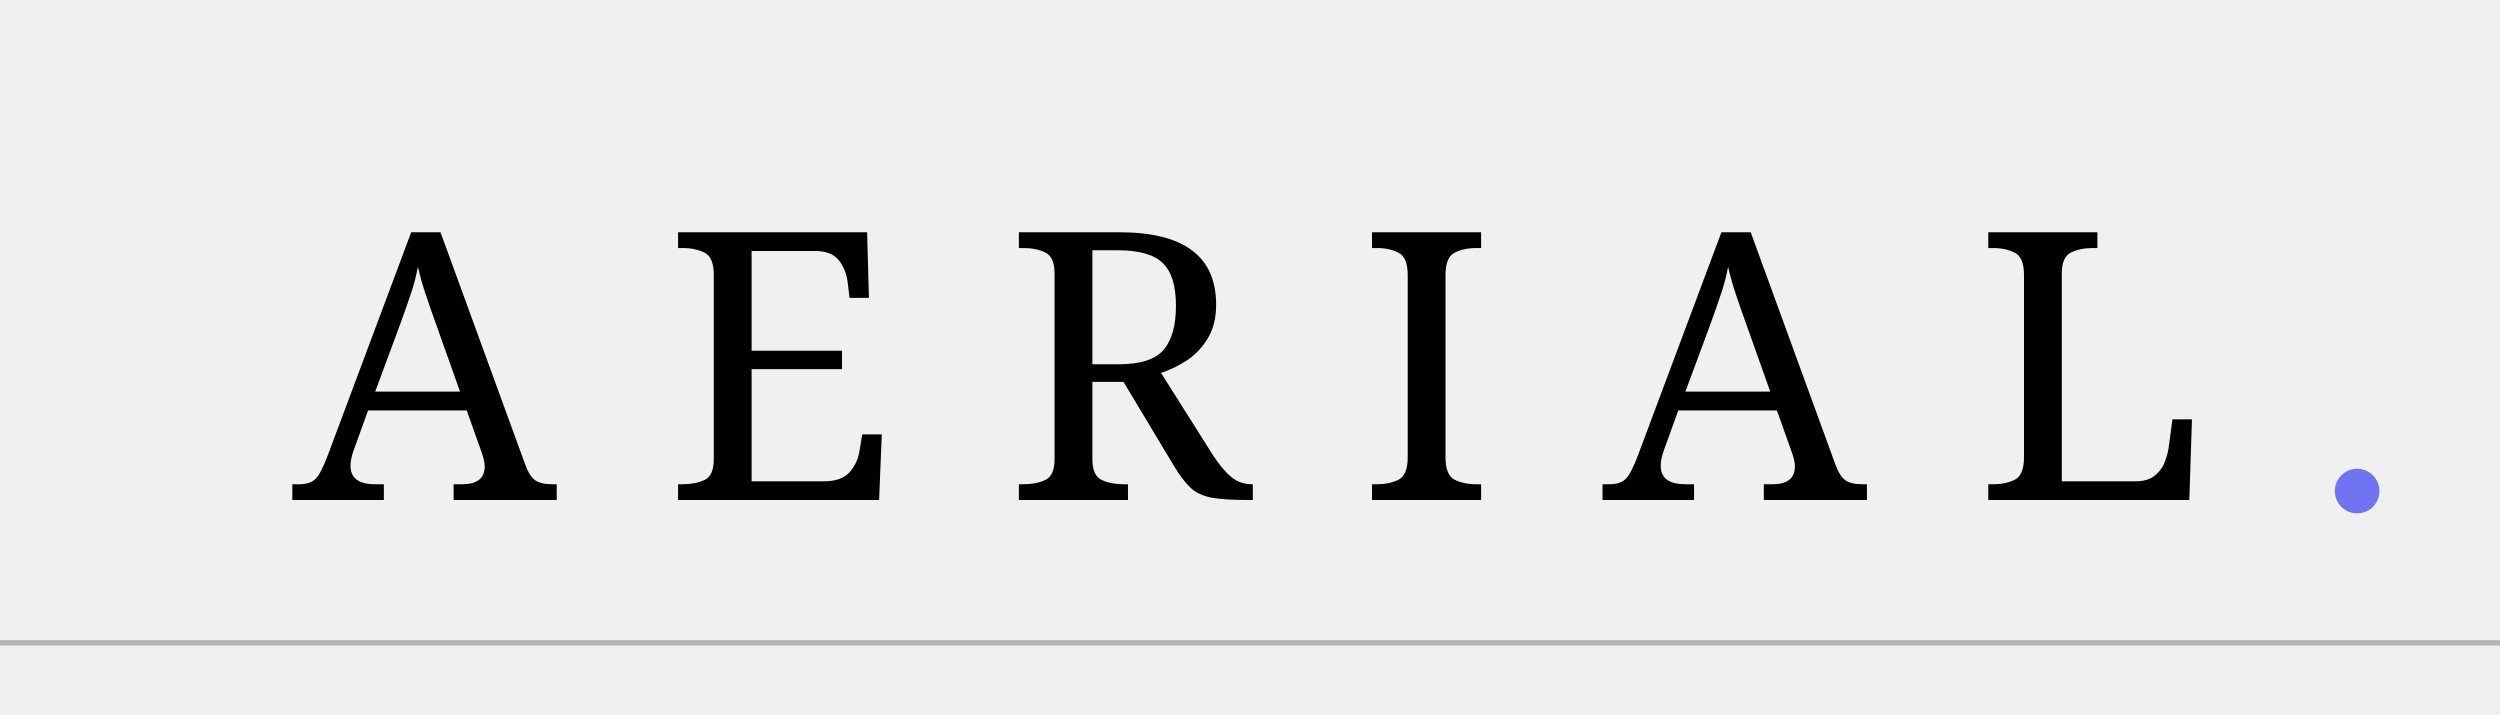
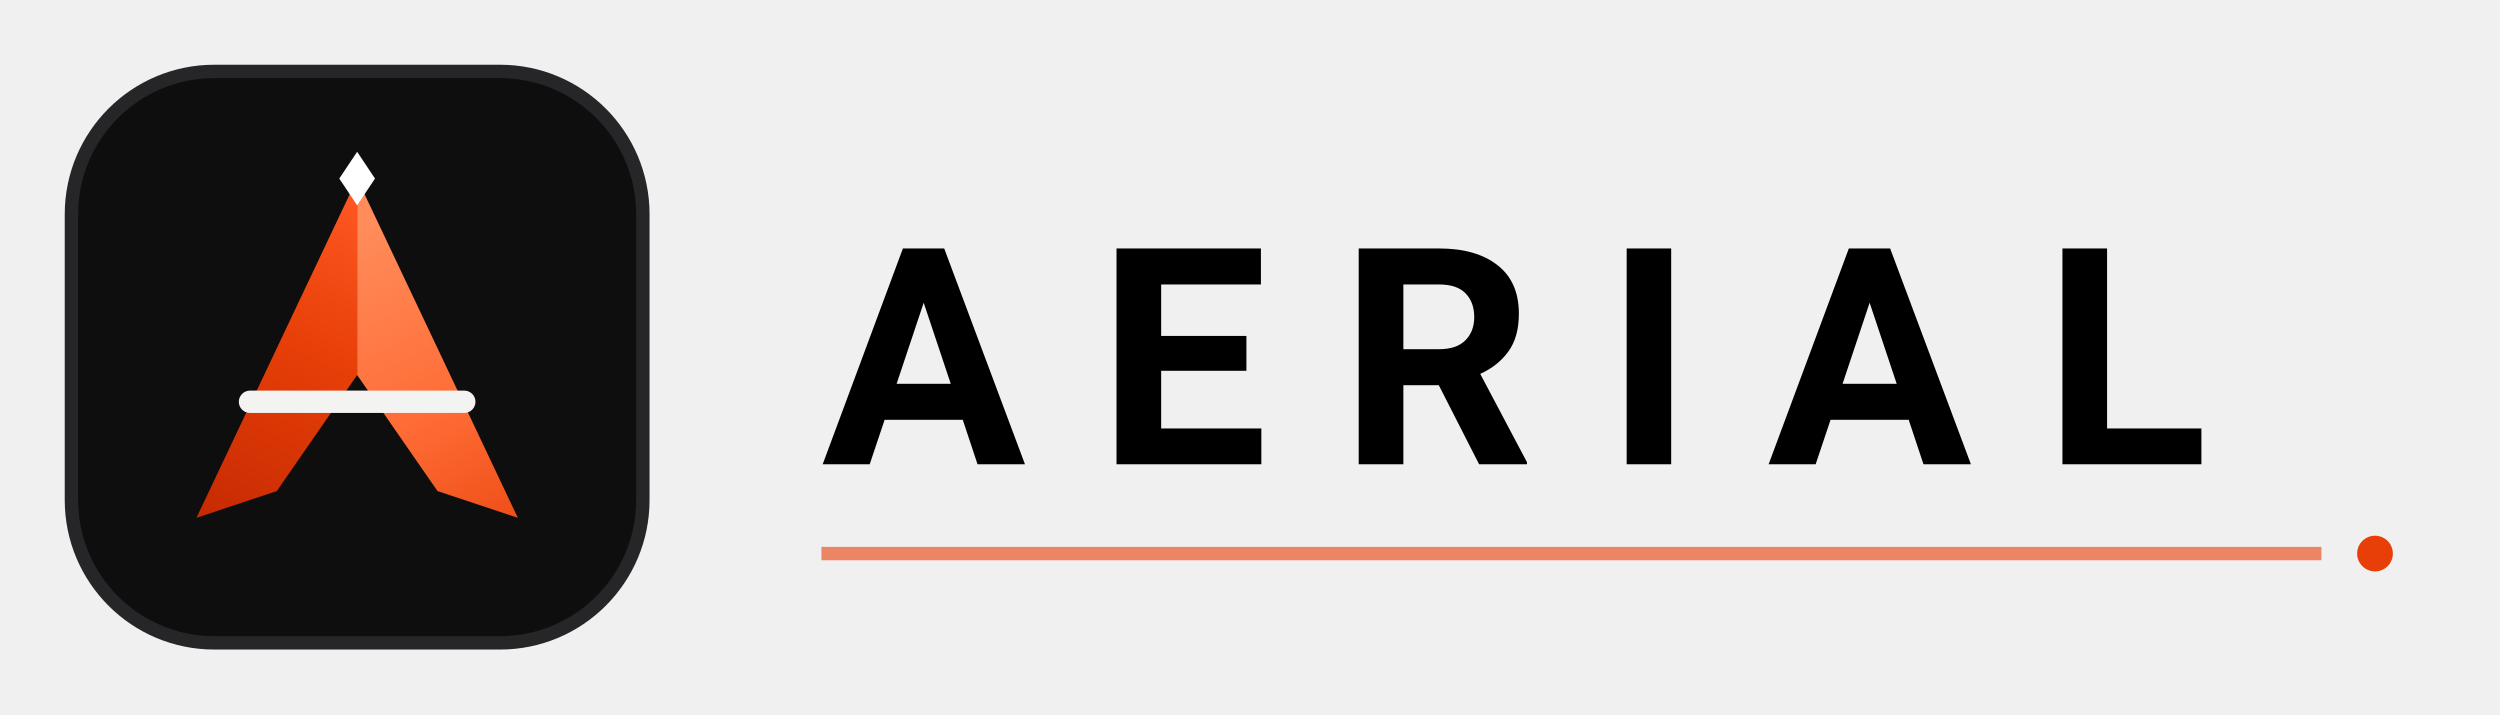
<svg xmlns="http://www.w3.org/2000/svg" viewBox="0 0 280 80" fill="none">
-   <line x1="0" y1="72" x2="280" y2="72" stroke="currentColor" stroke-width="0.6" stroke-opacity="0.25" />
-   <text x="50%" y="56" text-anchor="middle" font-family="'Rephen', 'Georgia', serif" font-size="42" letter-spacing="12" fill="currentColor" font-weight="400">AERIAL</text>
-   <circle cx="264" cy="55" r="2.5" fill="#6366f1" opacity="0.9" />
+   <defs>
+     <linearGradient id="logo-left" x1="16" y1="56" x2="36" y2="16" gradientUnits="userSpaceOnUse">
+       <stop stop-color="#c02602" />
+       <stop offset="0.6" stop-color="#e73f07" />
+       <stop offset="1" stop-color="#ff5722" />
+     </linearGradient>
+     <linearGradient id="logo-right" x1="56" y1="56" x2="36" y2="16" gradientUnits="userSpaceOnUse">
+       <stop stop-color="#e73f07" />
+       <stop offset="0.5" stop-color="#ff6b35" />
+       <stop offset="1" stop-color="#ff8c5a" />
+     </linearGradient>
+   </defs>
+   <g transform="translate(8, 8)">
+     <rect width="64" height="64" rx="16" fill="#0e0e0f" stroke="#262628" stroke-width="1.5" />
+     <path d="M 32 12 L 14 50 L 23 47 L 32 34 Z" fill="url(#logo-left)" />
+     <path d="M 32 12 L 32 34 L 41 47 L 50 50 Z" fill="url(#logo-right)" />
+     <line x1="20" y1="37" x2="44" y2="37" stroke="#f3f3f2" stroke-width="2.5" stroke-linecap="round" />
+     <polygon points="32,9 34,12 32,15 30,12" fill="#ffffff" />
+   </g>
+   <text x="92" y="52" font-family="'Rephen', 'Roboto', sans-serif" font-size="34" letter-spacing="8" fill="currentColor" font-weight="700">AERIAL</text>
+   <line x1="92" y1="62" x2="260" y2="62" stroke="#e73f07" stroke-width="1.5" stroke-opacity="0.6" />
+   <circle cx="266" cy="62" r="2" fill="#e73f07" />
</svg>
